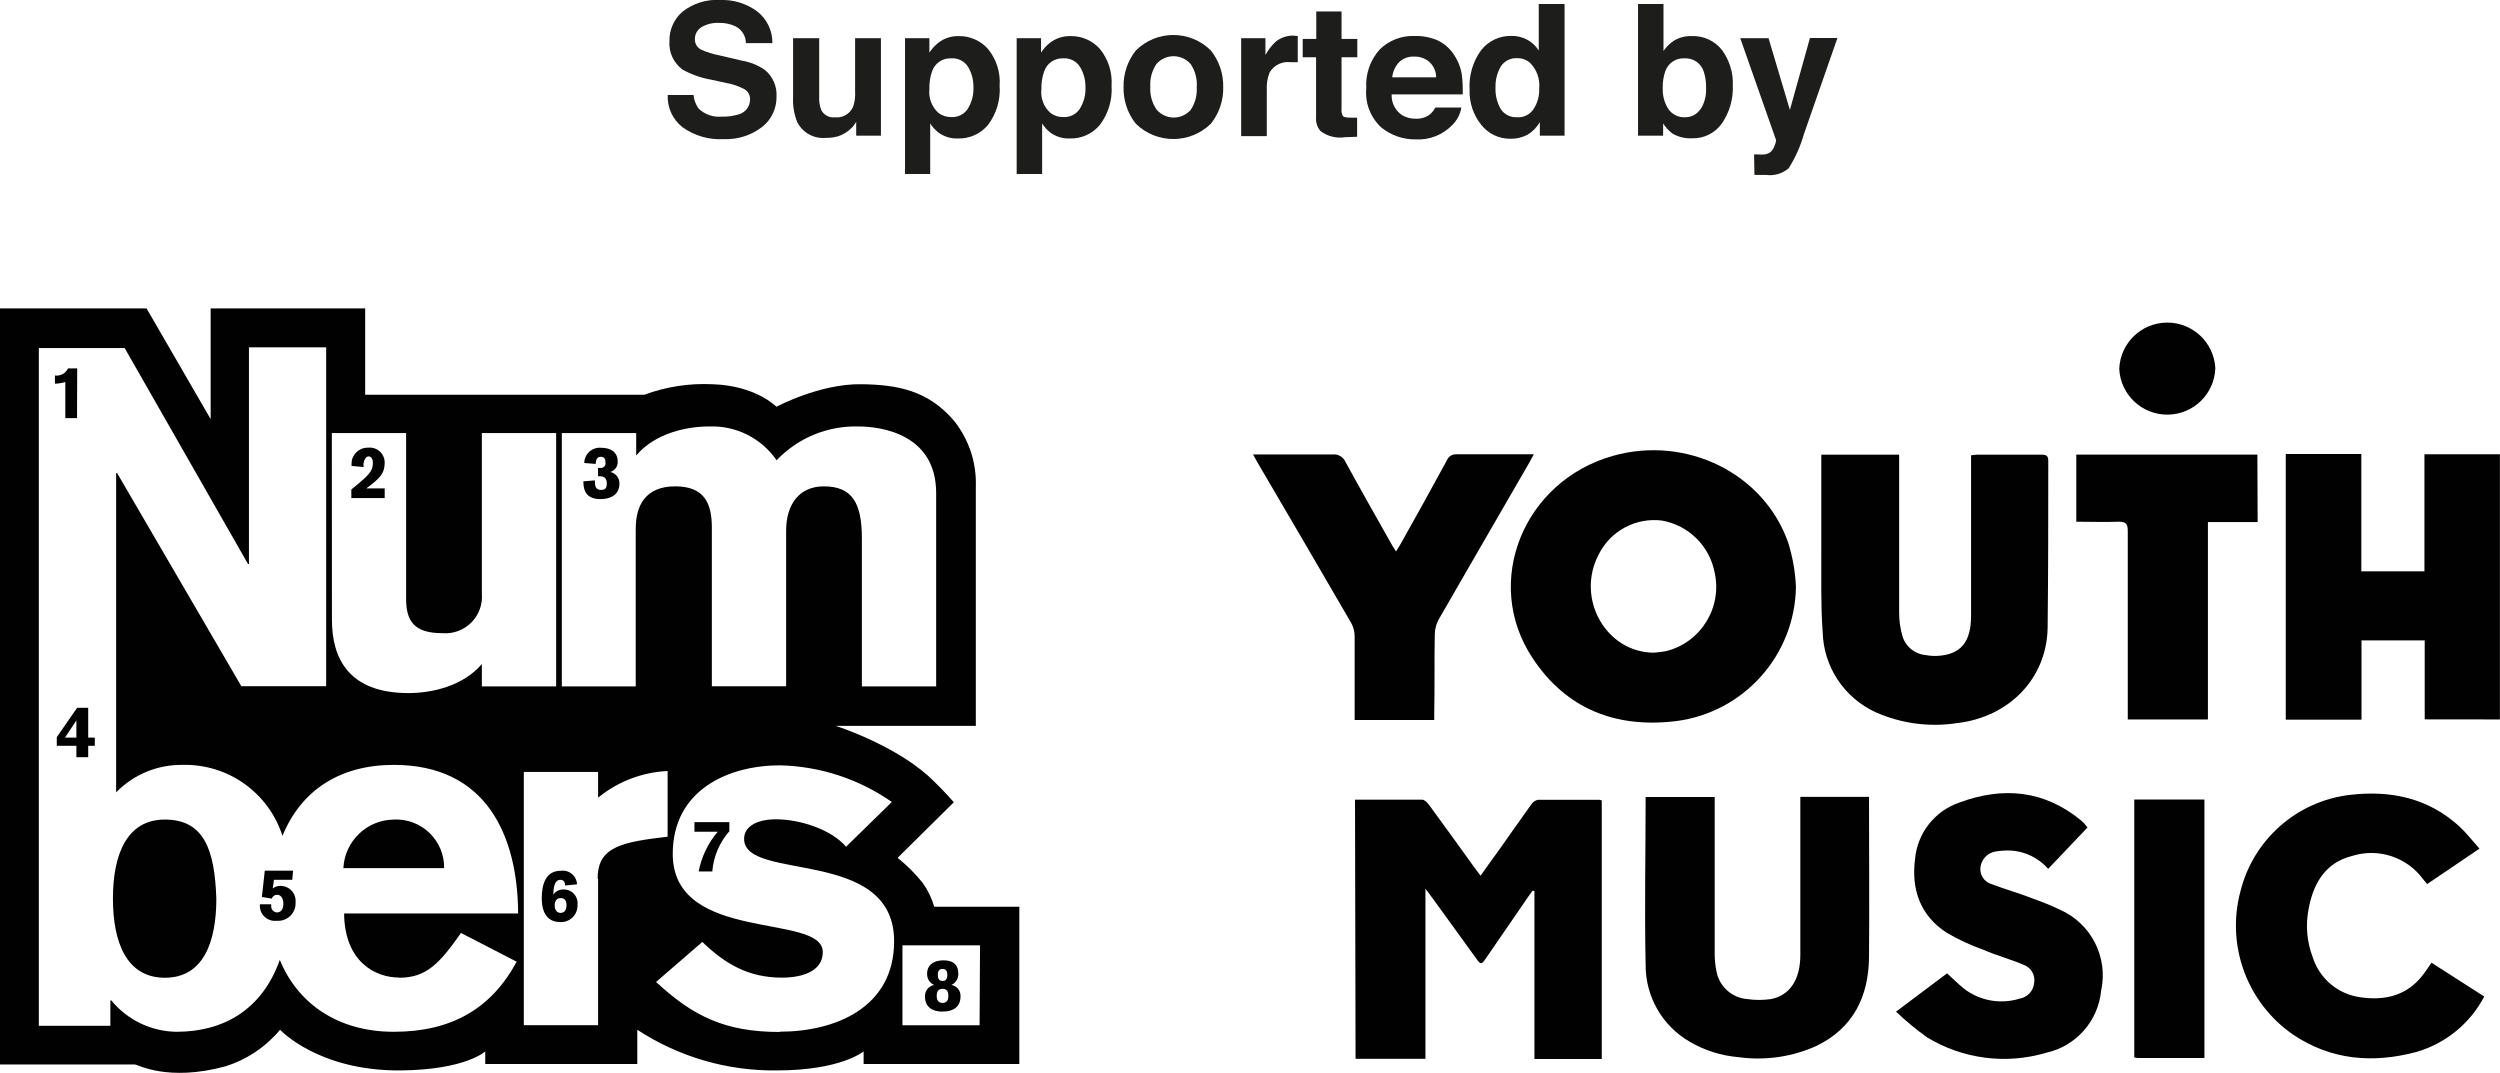
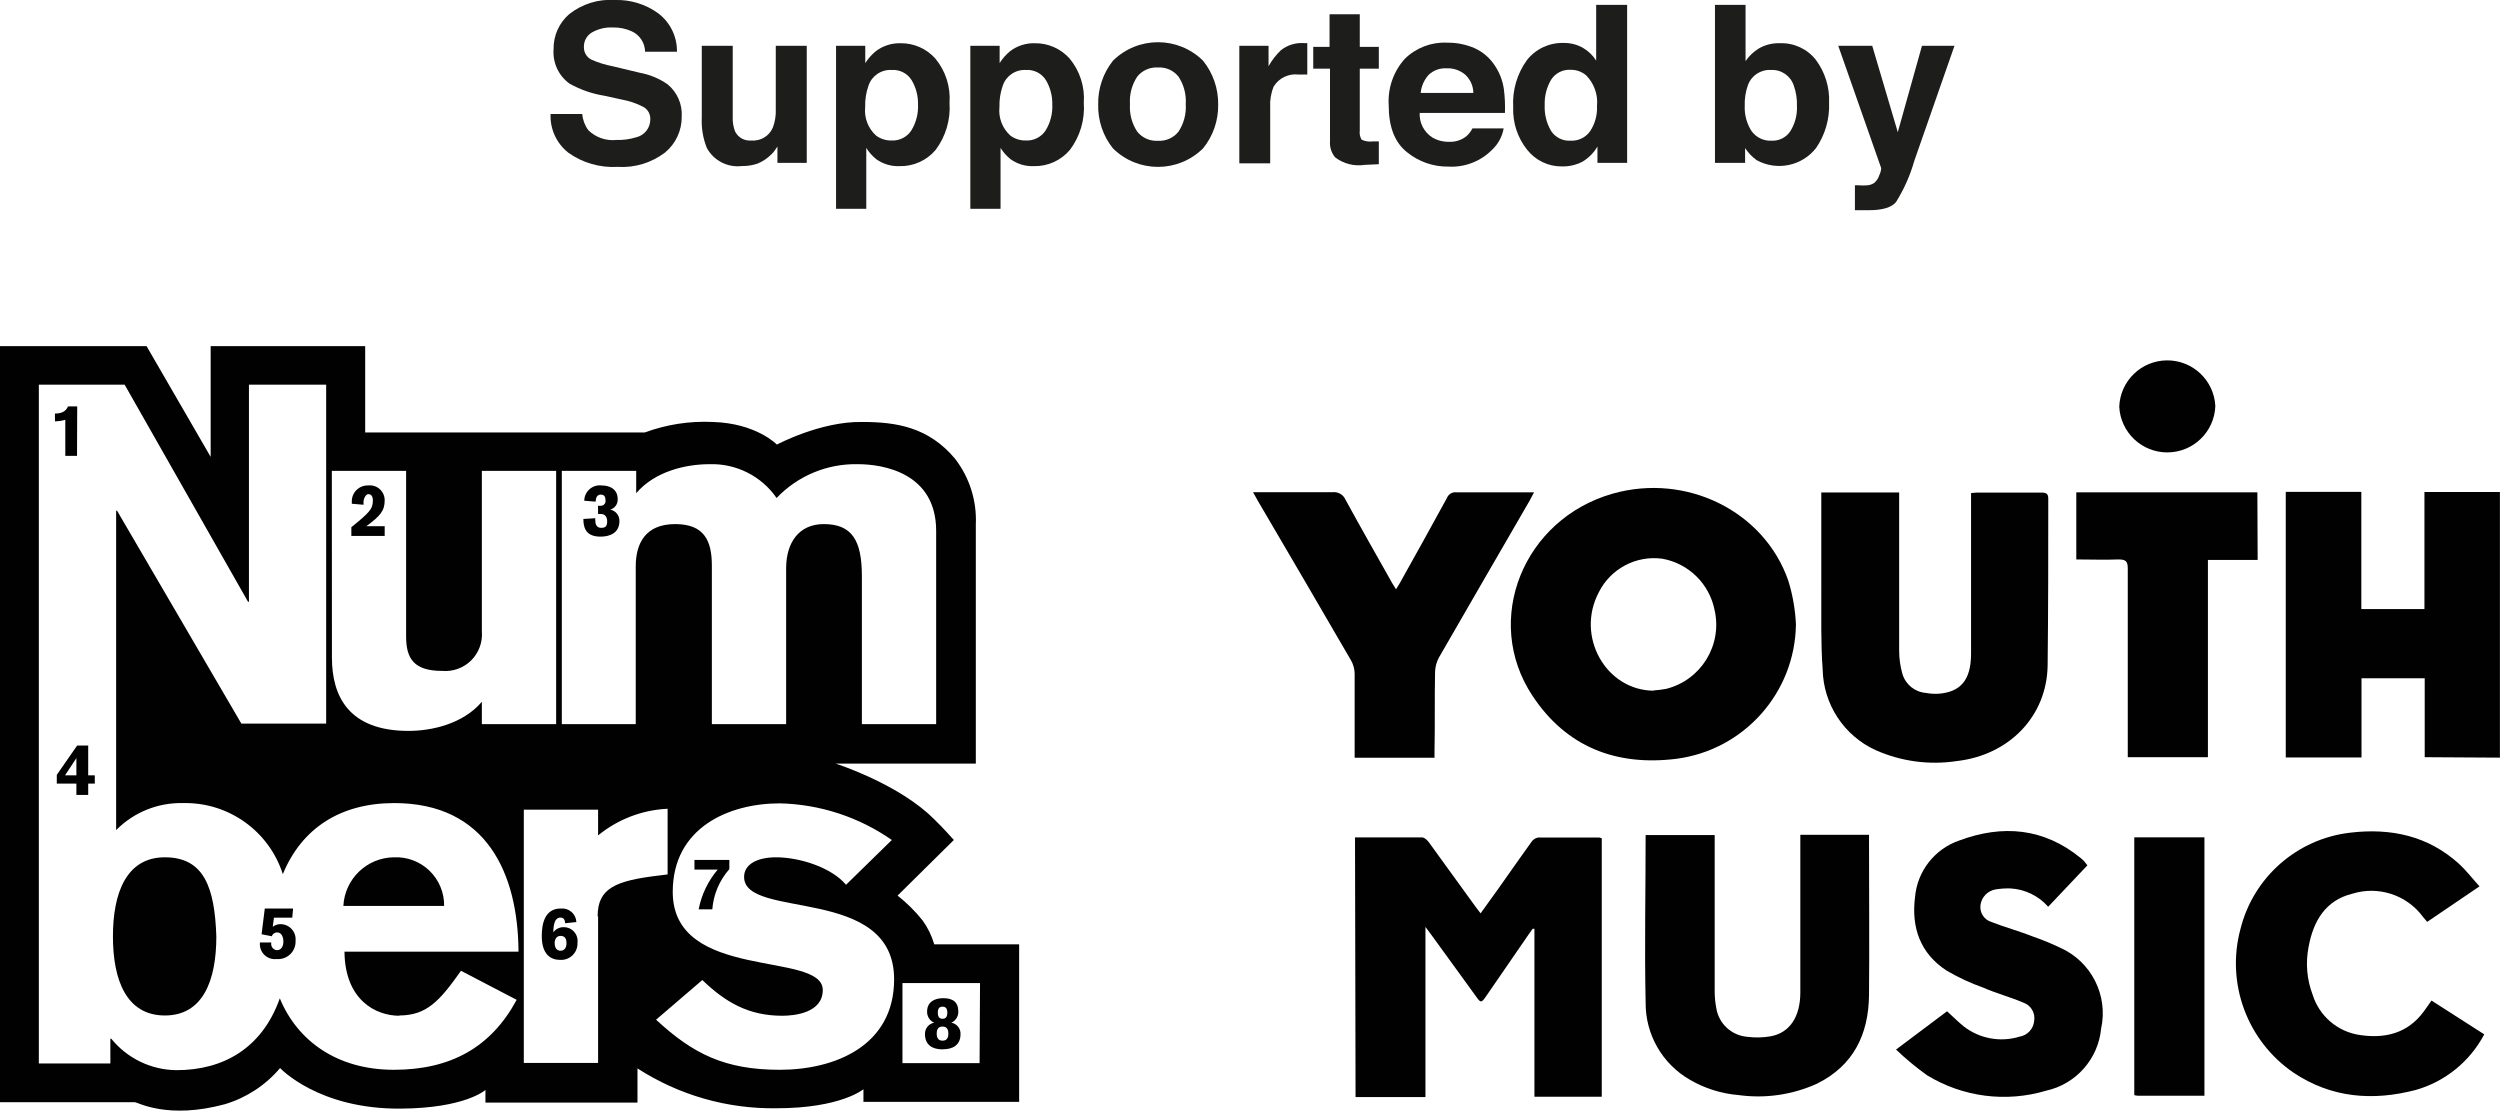
- <svg xmlns="http://www.w3.org/2000/svg" viewBox="0 0 272.95 117.14">
+ <svg xmlns="http://www.w3.org/2000/svg" viewBox="0 0 272.95 121.26">
  <defs>
-     <style>.cls-1{fill:#1d1d1b;}.cls-2{fill:#010101;}</style>
+     <style>.cls-1{fill:#010101;}.cls-2{fill:#1d1d1b;}</style>
  </defs>
  <g id="Layer_2" data-name="Layer 2">
    <g id="Layer_1-2" data-name="Layer 1">
-       <path class="cls-1" d="M75.72,10.37a3,3,0,0,0,.55,1.48,3.2,3.2,0,0,0,2.56.88,5.43,5.43,0,0,0,1.77-.23,1.68,1.68,0,0,0,1.29-1.67,1.22,1.22,0,0,0-.63-1.1,6.91,6.91,0,0,0-2-.68L77.7,8.71a10,10,0,0,1-3.16-1.1,3.53,3.53,0,0,1-1.45-3.12,4.12,4.12,0,0,1,1.42-3.21A6.08,6.08,0,0,1,78.69,0a6.36,6.36,0,0,1,3.93,1.21,4.29,4.29,0,0,1,1.71,3.5H81.44a2.07,2.07,0,0,0-1.17-1.85,4,4,0,0,0-1.79-.36,3.42,3.42,0,0,0-1.9.47,1.49,1.49,0,0,0-.71,1.31,1.23,1.23,0,0,0,.7,1.15,8.77,8.77,0,0,0,1.91.6L81,6.62a6.33,6.33,0,0,1,2.49,1,3.5,3.5,0,0,1,1.29,2.94,4.12,4.12,0,0,1-1.53,3.27A6.43,6.43,0,0,1,79,15.19a7,7,0,0,1-4.47-1.29,4.23,4.23,0,0,1-1.63-3.53Z" />
-       <path class="cls-1" d="M89.44,4.17v6.42A3.36,3.36,0,0,0,89.66,12a1.47,1.47,0,0,0,1.48.81,1.94,1.94,0,0,0,2-1.15A4.24,4.24,0,0,0,93.36,10V4.17h2.82V14.81h-2.7v-1.5s-.09.13-.2.29a1.53,1.53,0,0,1-.37.43,3.72,3.72,0,0,1-1.26.8,4.13,4.13,0,0,1-1.43.22,3.18,3.18,0,0,1-3.17-1.7,6.46,6.46,0,0,1-.46-2.76V4.17Z" />
-       <path class="cls-1" d="M107.84,5.31a5.68,5.68,0,0,1,1.3,4.05,6.36,6.36,0,0,1-1.27,4.28,4.12,4.12,0,0,1-3.28,1.48,3.38,3.38,0,0,1-2.12-.64,4,4,0,0,1-.91-1V19H98.81V4.17h2.66V5.74a4.78,4.78,0,0,1,1-1.09,3.51,3.51,0,0,1,2.22-.71A4.2,4.2,0,0,1,107.84,5.31Zm-2.14,2a2,2,0,0,0-1.84-.94,2.09,2.09,0,0,0-2.1,1.43,5.4,5.4,0,0,0-.29,1.94,3.07,3.07,0,0,0,1,2.6,2.25,2.25,0,0,0,1.4.44,2,2,0,0,0,1.79-.9,4.13,4.13,0,0,0,.62-2.39A4.17,4.17,0,0,0,105.7,7.31Z" />
-       <path class="cls-1" d="M120.06,5.31a5.73,5.73,0,0,1,1.3,4.05,6.36,6.36,0,0,1-1.28,4.28,4.1,4.1,0,0,1-3.27,1.48,3.41,3.41,0,0,1-2.13-.64,4,4,0,0,1-.9-1V19H111V4.17h2.66V5.74a4.53,4.53,0,0,1,1-1.09,3.56,3.56,0,0,1,2.23-.71A4.2,4.2,0,0,1,120.06,5.31Zm-2.14,2a2,2,0,0,0-1.84-.94A2.09,2.09,0,0,0,114,7.8a5.38,5.38,0,0,0-.3,1.94,3,3,0,0,0,1,2.6,2.23,2.23,0,0,0,1.4.44,2,2,0,0,0,1.79-.9,4.13,4.13,0,0,0,.62-2.39A4.17,4.17,0,0,0,117.92,7.31Z" />
-       <path class="cls-1" d="M132.2,13.51a5.86,5.86,0,0,1-8.19,0,6.19,6.19,0,0,1-1.34-4,6.22,6.22,0,0,1,1.34-4,5.81,5.81,0,0,1,8.19,0,6.17,6.17,0,0,1,1.35,4A6.14,6.14,0,0,1,132.2,13.51ZM130,12a4,4,0,0,0,.66-2.46A4,4,0,0,0,130,7a2.47,2.47,0,0,0-3.75,0,4,4,0,0,0-.66,2.47,4,4,0,0,0,.66,2.46A2.46,2.46,0,0,0,130,12Z" />
-       <path class="cls-1" d="M141.45,3.92l.24,0V6.79a4.47,4.47,0,0,0-.47,0h-.33a2.32,2.32,0,0,0-2.26,1.09,4.34,4.34,0,0,0-.32,1.9v5.08h-2.8V4.17h2.65V6a5.89,5.89,0,0,1,1.13-1.46,3,3,0,0,1,2-.65Z" />
-       <path class="cls-1" d="M142.23,6.25v-2h1.48v-3h2.76v3h1.72v2h-1.72v5.63a1.28,1.28,0,0,0,.16.81c.11.11.45.16,1,.16h.27l.27,0v2.08l-1.31.05a3.53,3.53,0,0,1-2.7-.68,2.05,2.05,0,0,1-.47-1.48V6.25Z" />
-       <path class="cls-1" d="M156.92,4.39A4.33,4.33,0,0,1,158.76,6a5.33,5.33,0,0,1,.85,2.2,14.8,14.8,0,0,1,.09,2.11h-7.76a2.58,2.58,0,0,0,1.12,2.25,2.77,2.77,0,0,0,1.53.4,2.34,2.34,0,0,0,1.55-.49,2.44,2.44,0,0,0,.57-.73h2.84a3.45,3.45,0,0,1-1,1.92,5.15,5.15,0,0,1-4,1.56,5.81,5.81,0,0,1-3.75-1.31,5.17,5.17,0,0,1-1.63-4.27,5.77,5.77,0,0,1,1.47-4.24,5.12,5.12,0,0,1,3.8-1.47A6,6,0,0,1,156.92,4.39Zm-4.17,2.4A2.91,2.91,0,0,0,152,8.44h4.8a2.32,2.32,0,0,0-.74-1.68,2.44,2.44,0,0,0-1.66-.58A2.2,2.2,0,0,0,152.75,6.79Z" />
-       <path class="cls-1" d="M166.75,4.34A3.36,3.36,0,0,1,168,5.52V.44h2.82V14.81h-2.7V13.34a4,4,0,0,1-1.36,1.38,3.9,3.9,0,0,1-1.9.43,4,4,0,0,1-3.13-1.51,5.81,5.81,0,0,1-1.28-3.87,6.64,6.64,0,0,1,1.26-4.29A4.07,4.07,0,0,1,165,3.92,3.48,3.48,0,0,1,166.75,4.34Zm.68,7.58a3.86,3.86,0,0,0,.62-2.27,3.48,3.48,0,0,0-1-2.79,2.1,2.1,0,0,0-1.4-.51,2,2,0,0,0-1.8.92,4.3,4.3,0,0,0-.57,2.29,4.31,4.31,0,0,0,.58,2.36,2,2,0,0,0,1.77.88A2,2,0,0,0,167.43,11.92Z" />
-       <path class="cls-1" d="M188,5.45a6.16,6.16,0,0,1,1.19,3.91A6.82,6.82,0,0,1,188,13.47a3.83,3.83,0,0,1-3.28,1.63,3.87,3.87,0,0,1-2.14-.53,4.39,4.39,0,0,1-1-1.09v1.33h-2.74V.44h2.78V5.56a4.19,4.19,0,0,1,1.17-1.14,3.56,3.56,0,0,1,1.93-.48A4,4,0,0,1,188,5.45Zm-2.33,6.48a3.94,3.94,0,0,0,.6-2.28A5.3,5.3,0,0,0,186,7.77a2.07,2.07,0,0,0-2.07-1.4,2.09,2.09,0,0,0-2.1,1.37,5.09,5.09,0,0,0-.29,1.9,3.89,3.89,0,0,0,.61,2.26,2.08,2.08,0,0,0,1.86.9A1.93,1.93,0,0,0,185.64,11.93Z" />
-       <path class="cls-1" d="M191.51,16.86l.36,0a5,5,0,0,0,.78,0,1.48,1.48,0,0,0,.62-.23,1.44,1.44,0,0,0,.46-.69,1.66,1.66,0,0,0,.18-.65L190,4.17h3.09L195.42,12l2.19-7.85h3l-3.65,10.47a14.41,14.41,0,0,1-1.67,3.75,3.15,3.15,0,0,1-2.46.73h-.6l-.68,0Z" />
-       <path class="cls-2" d="M18,89.48c-4.21,0-5.67,3.9-5.67,8.63s1.46,8.64,5.67,8.64,5.62-3.9,5.62-8.64C23.44,92.81,22.3,89.48,18,89.48Z" />
-       <path class="cls-2" d="M102,99a8.51,8.51,0,0,0-1.28-2.63A17.29,17.29,0,0,0,98,93.66l6.14-6.07a38.6,38.6,0,0,0-2.82-2.9c-3.94-3.49-10.08-5.44-10.08-5.44h15.3V53.14A10.92,10.92,0,0,0,104.21,46c-2.87-3.42-6.32-4-10.13-4.05-4.54-.09-9.31,2.46-9.31,2.46s-2.23-2.32-7-2.46a18.85,18.85,0,0,0-7.43,1.15H39.87V33.67H23V45.76s-7-12.09-7-12.09H0v82.55H14.74c.27,0,3.57,1.91,9.84.21a12.71,12.71,0,0,0,6-4s4.15,4.5,13.13,4.44c7.13-.06,9.27-2.08,9.27-2.08v1.38h16.6v-3.74a27.17,27.17,0,0,0,15.21,4.44c7.06,0,9.5-2.08,9.5-2.08v1.38h17V99ZM61.34,47.28h8.12v2.45c2.07-2.45,5.51-3.17,8-3.17a8.55,8.55,0,0,1,7.33,3.69,11.89,11.89,0,0,1,8.89-3.69c2.71,0,8.53.93,8.53,7.27V74.94H94.1V58.77c0-3.9-1.09-5.67-4.16-5.67-2.7,0-4.11,2-4.11,4.83v17H77.72V57.62c0-2.7-.83-4.52-4-4.52-3.28,0-4.31,2.13-4.31,4.63V74.94H61.34Zm-25.11,0h8.11v18.1c0,2.44.89,3.75,3.95,3.75a4,4,0,0,0,4.32-4.32V47.28h8.11V74.94H52.61V72.5c-2.08,2.44-5.51,3.17-8,3.17-6.55,0-8.37-3.8-8.37-8Zm7.34,59.47c3,0,4.42-1.56,6.76-4.89L56.41,105c-2.8,5.2-7.22,7.65-13.41,7.65s-10.53-3.15-12.45-7.85c-1.95,5.5-6.21,7.85-11.28,7.85a9.34,9.34,0,0,1-7.12-3.43h-.1V112H4.24v-74h9.37L27.08,61.58h.1V37.92h8.43v37H26.35L12.78,51.64h-.1V86.51a9.94,9.94,0,0,1,7.28-3,11.16,11.16,0,0,1,10.88,7.75c2.05-5,6.28-7.75,12.16-7.75,10.09,0,13.52,7.69,13.57,16.22h-19c.05,5.3,3.43,7,6,7ZM65.3,95.93v16H57.19V84.28H65.3v2.81a12.93,12.93,0,0,1,7.59-2.91l0,7.17-.88.11c-4.84.57-6.76,1.4-6.76,4.47Zm19.85,16.74c-6,0-9.47-1.71-13.52-5.46l5.05-4.37c2.49,2.39,5,3.9,8.73,3.9,1.35,0,4.42-.31,4.42-2.8,0-4.32-16.38-.89-16.38-10.71,0-7,6.09-9.67,11.7-9.67a22.19,22.19,0,0,1,12.22,4l-5,4.89c-1.62-1.92-5.1-3-7.64-3-2,0-3.49.73-3.49,2.14,0,4.72,16.38.83,16.38,11.17,0,7.28-6.46,9.88-12.49,9.88Zm21.8-.73H98.53v-8.73H107Z" />
-       <path class="cls-2" d="M43,89.48a5.58,5.58,0,0,0-5.51,5.3h11A5.23,5.23,0,0,0,43,89.48Z" />
-       <path class="cls-2" d="M8.41,45.65H7.13V41.71A4.2,4.2,0,0,1,6,41.89V41a1.39,1.39,0,0,0,1.43-.78h1Z" />
-       <path class="cls-2" d="M42,54.38H38.36v-.94c2-1.62,2.35-2,2.35-2.93,0-.44-.19-.68-.49-.68s-.53.52-.53.84a1.73,1.73,0,0,0,0,.32l-1.31-.12v-.22a1.75,1.75,0,0,1,1.71-1.77h.08A1.63,1.63,0,0,1,42,50.5c0,1.18-.51,1.72-2,2.82v0h2Z" />
-       <path class="cls-2" d="M65.29,51.09h.29a.5.5,0,0,0,.53-.57c0-.34-.08-.65-.52-.65s-.54.41-.56.78l-1.24-.1a1.69,1.69,0,0,1,1.88-1.66c1,0,1.77.47,1.77,1.49a1.13,1.13,0,0,1-.81,1.15h0a1.26,1.26,0,0,1,1,1.26c0,1.32-1.1,1.7-2.05,1.7-1.37,0-1.89-.67-1.89-1.94l1.27-.1a.65.65,0,0,0,0,.28c0,.39.14.76.65.76s.64-.23.64-.72S66,52,65.55,52H65.3Z" />
-       <path class="cls-2" d="M6.2,80.48l2.22-3.2H9.63v3.25h.72v.9H9.63v1.24H8.34V81.43H6.2Zm2.14-1.83h0L7.1,80.53H8.34Z" />
-       <path class="cls-2" d="M28.91,95.06H32l-.09,1h-2l-.13.94a1.34,1.34,0,0,1,.87-.28,1.65,1.65,0,0,1,1.62,1.81,1.91,1.91,0,0,1-2.07,2,1.64,1.64,0,0,1-1.82-1.8l1.23,0v.16a.67.67,0,0,0,.62.73c.51,0,.71-.46.71-.93s-.19-1-.68-1a.62.62,0,0,0-.59.42l-1.08-.18Z" />
-       <path class="cls-2" d="M61.7,96.68c0-.31-.13-.62-.5-.62-.64,0-.77.75-.79,1.61h0a1.32,1.32,0,0,1,1.14-.56,1.5,1.5,0,0,1,1.5,1.68,1.79,1.79,0,0,1-1.9,1.88c-1,0-2-.56-2-2.6,0-1.42.37-3,2.08-3A1.56,1.56,0,0,1,63,96.55Zm-.5,1.37c-.37,0-.64.29-.64.79s.23.83.64.83.65-.3.65-.83-.21-.79-.65-.79Z" />
-       <path class="cls-2" d="M75.82,89.76h3.81v1a7.49,7.49,0,0,0-1.86,4.39H76.28a9.44,9.44,0,0,1,2.08-4.34H75.82Z" />
-       <path class="cls-2" d="M102.91,110.45c-1.1,0-1.92-.48-1.92-1.66a1.22,1.22,0,0,1,1-1.25v0a1.29,1.29,0,0,1-.77-1.21c0-1,.73-1.47,1.77-1.48s1.64.44,1.64,1.48a1.3,1.3,0,0,1-.76,1.21v0a1.19,1.19,0,0,1,1,1.24c0,1.18-.83,1.66-1.91,1.66Zm0-2.49c-.49,0-.64.32-.64.76s.16.78.64.78.63-.33.63-.78-.15-.76-.63-.76Zm0-2.17c-.32,0-.52.16-.52.65s.2.66.52.66.52-.17.52-.66-.21-.65-.52-.65Z" />
-       <path class="cls-2" d="M196.08,64.07A15,15,0,0,1,183,78.73c-6.57.8-12-1.31-15.68-6.89-5.48-8.26-1-19.31,8.78-22.07,8-2.26,16.49,1.89,19.14,9.49A19,19,0,0,1,196.08,64.07Zm-15.52,7.19a12.14,12.14,0,0,0,1.35-.17,7.23,7.23,0,0,0,5.29-8.6,7.12,7.12,0,0,0-5.71-5.65,6.77,6.77,0,0,0-6.93,3.67c-2.55,4.8.76,10.72,6,10.75Z" />
-       <path class="cls-2" d="M147.94,87.31c2.5,0,4.92,0,7.33,0,.27,0,.59.34.77.59,1.7,2.32,3.38,4.65,5.07,7,.16.22.33.42.54.71.69-1,1.33-1.87,2-2.79,1.18-1.66,2.34-3.34,3.54-5a1.16,1.16,0,0,1,.73-.5c2.23,0,4.46,0,6.69,0a.92.92,0,0,1,.27.08v28.22h-7.35V97.29l-.2-.05-.44.61-4.66,6.78c-.49.71-.57.71-1.07,0q-2.37-3.25-4.73-6.53l-.8-1.07v18.57H148Z" />
-       <path class="cls-2" d="M264.73,78.54V69.92h-6.9v8.65h-8.27v-29h8.25V62.38h6.89V49.6h8.24V78.55Z" />
-       <path class="cls-2" d="M198.85,49.64h8.5v1c0,5.43,0,10.85,0,16.28a9,9,0,0,0,.36,2.53,2.9,2.9,0,0,0,2.54,2.07,5.48,5.48,0,0,0,1.28.09c2.52-.14,3.65-1.48,3.67-4.3q0-8.31,0-16.6v-1a6.38,6.38,0,0,1,.67-.07c2.34,0,4.68,0,7,0,.52,0,.77.09.76.7,0,6.07,0,12.14-.07,18.21-.1,5.53-4.2,9.74-9.89,10.4a15.94,15.94,0,0,1-8.89-1.19A9.91,9.91,0,0,1,199,69c-.22-2.91-.13-5.85-.15-8.78,0-3.19,0-6.39,0-9.59Z" />
-       <path class="cls-2" d="M196.56,87h7.5c0,.25,0,.46,0,.67,0,5.62.05,11.23,0,16.85-.05,4.25-1.69,7.68-5.67,9.64a15.46,15.46,0,0,1-8.57,1.26,12.58,12.58,0,0,1-5.33-1.68,9.63,9.63,0,0,1-4.82-8.44c-.13-6.06,0-12.14,0-18.28h7.54v.87q0,8.15,0,16.28a9.46,9.46,0,0,0,.17,1.76,3.72,3.72,0,0,0,3.41,3.15,8.72,8.72,0,0,0,2.55,0c2.07-.39,3.21-2.13,3.22-4.77,0-3.25,0-6.5,0-9.75V87Z" />
-       <path class="cls-2" d="M156.53,78.61H147.9v-.89c0-2.77,0-5.54,0-8.3a3,3,0,0,0-.39-1.43q-5.07-8.73-10.19-17.45l-.51-.92h1c2.55,0,5.11,0,7.66,0a1.38,1.38,0,0,1,1.44.83c1.67,3.06,3.4,6.09,5.11,9.13l.4.63c.19-.32.35-.55.48-.79,1.7-3,3.4-6.1,5.07-9.16A1.05,1.05,0,0,1,159,49.6c2.77,0,5.53,0,8.46,0-.2.38-.34.65-.49.91-3.3,5.72-6.62,11.42-9.91,17.15a3.5,3.5,0,0,0-.41,1.58c-.06,2.87,0,5.75-.06,8.62,0,.21,0,.42,0,.73Z" />
-       <path class="cls-2" d="M270.73,92.64,265,96.52c-.17-.2-.33-.37-.47-.56a7,7,0,0,0-7.72-2.51c-2.92.72-4.25,3-4.76,5.81a9.55,9.55,0,0,0,.45,5.24,6.34,6.34,0,0,0,5.13,4.37c2.76.42,5.24-.16,7-2.56.27-.36.52-.74.84-1.2l5.76,3.69a12.19,12.19,0,0,1-7.47,6.07c-4.7,1.24-9.22.88-13.36-1.88a14.47,14.47,0,0,1-5.79-15.67,14,14,0,0,1,12-10.54c4.4-.51,8.47.34,11.85,3.4.78.71,1.44,1.57,2.24,2.46Z" />
-       <path class="cls-2" d="M227.9,90.36l-4.28,4.5a5.92,5.92,0,0,0-4.09-2,8.58,8.58,0,0,0-1.68.11,2,2,0,0,0-1.62,1.68,1.7,1.7,0,0,0,1.22,1.88c1.5.58,3.05,1,4.56,1.6a27.86,27.86,0,0,1,2.89,1.19,7.83,7.83,0,0,1,4.5,8.85,7.69,7.69,0,0,1-6,6.77,16.16,16.16,0,0,1-13-1.68,30.7,30.7,0,0,1-3.39-2.81l5.57-4.18c.64.58,1.21,1.15,1.82,1.65a6.69,6.69,0,0,0,6.1,1.11,1.91,1.91,0,0,0,1.59-1.71,1.78,1.78,0,0,0-1.2-2c-1.42-.61-2.93-1-4.36-1.63a23,23,0,0,1-4-1.86c-2.89-1.88-3.86-4.72-3.45-8a7.19,7.19,0,0,1,4.85-6.21c4.72-1.75,9.22-1.37,13.25,1.93a3.7,3.7,0,0,1,.36.33l.41.52Z" />
-       <path class="cls-2" d="M246.49,57h-5.43V78.55h-8.75v-1c0-6.53,0-13.06,0-19.59,0-.77-.2-1-1-1-1.52.06-3.05,0-4.62,0V49.63h19.77Z" />
-       <path class="cls-2" d="M240.68,115.51h-7.31a2,2,0,0,1-.35-.06V87.29h7.66Z" />
-       <path class="cls-2" d="M231.38,40.29a5.25,5.25,0,0,1,10.49-.09,5.25,5.25,0,0,1-10.49.09Z" />
+       <path class="cls-1" d="M18,93.6c-4.21,0-5.67,3.9-5.67,8.64s1.46,8.63,5.67,8.63,5.62-3.9,5.62-8.63C23.44,96.93,22.3,93.6,18,93.6Z" />
+       <path class="cls-1" d="M102,103.1a8.53,8.53,0,0,0-1.28-2.62A17.05,17.05,0,0,0,98,97.78l6.14-6.07c-.89-1-1.83-2-2.82-2.9-3.94-3.48-10.08-5.44-10.08-5.44h15.3V57.26a10.92,10.92,0,0,0-2.28-7.19c-2.87-3.41-6.32-4-10.13-4-4.54-.08-9.31,2.47-9.31,2.47s-2.23-2.33-7-2.47a18.85,18.85,0,0,0-7.43,1.15H39.87V37.79H23V49.88s-7-12.09-7-12.09H0v82.55H14.74c.27,0,3.57,1.92,9.84.21a12.65,12.65,0,0,0,6-3.94s4.15,4.49,13.13,4.43C50.82,121,53,119,53,119v1.38h16.6v-3.73A27.21,27.21,0,0,0,84.77,121c7.06,0,9.5-2.08,9.5-2.08v1.38h17V103.1ZM61.34,51.41h8.12v2.44c2.07-2.44,5.51-3.17,8-3.17a8.58,8.58,0,0,1,7.33,3.69,11.89,11.89,0,0,1,8.89-3.69c2.71,0,8.53.93,8.53,7.28v21.1H94.1V62.89c0-3.9-1.09-5.67-4.16-5.67-2.7,0-4.11,2-4.11,4.84v17H77.72V61.74c0-2.7-.83-4.52-4-4.52-3.28,0-4.31,2.14-4.31,4.63V79.06H61.34Zm-25.11,0h8.11V69.5c0,2.45.89,3.75,3.95,3.75a4,4,0,0,0,4.32-4.32V51.41h8.11V79.06H52.61V76.62c-2.08,2.44-5.51,3.18-8,3.18-6.55,0-8.37-3.8-8.37-8Zm7.34,59.46c3,0,4.42-1.56,6.76-4.88l6.08,3.17c-2.8,5.2-7.22,7.64-13.41,7.64S32.47,113.65,30.55,109c-1.95,5.49-6.21,7.84-11.28,7.84a9.27,9.27,0,0,1-7.12-3.43h-.1v2.7H4.24V42h9.37L27.08,65.7h.1V42h8.43v37H26.35L12.78,55.76h-.1V90.63A9.94,9.94,0,0,1,20,87.68a11.17,11.17,0,0,1,10.88,7.76c2.05-5,6.28-7.76,12.16-7.76,10.09,0,13.52,7.69,13.57,16.22h-19c.05,5.3,3.43,7,6,7ZM65.3,100.05v16H57.19V88.4H65.3v2.81a12.93,12.93,0,0,1,7.59-2.91l0,7.17-.88.11c-4.84.57-6.76,1.4-6.76,4.47ZM85.15,116.8c-6,0-9.47-1.72-13.52-5.47L76.68,107c2.49,2.39,5,3.9,8.73,3.9,1.35,0,4.42-.32,4.42-2.81,0-4.32-16.38-.88-16.38-10.71,0-7,6.09-9.67,11.7-9.67a22.27,22.27,0,0,1,12.22,4l-5,4.89c-1.62-1.92-5.1-3-7.64-3-2,0-3.49.73-3.49,2.14,0,4.73,16.38.83,16.38,11.18,0,7.27-6.46,9.88-12.49,9.88Zm21.8-.73H98.53v-8.74H107Z" />
+       <path class="cls-1" d="M43,93.6a5.59,5.59,0,0,0-5.51,5.31h11A5.24,5.24,0,0,0,43,93.6Z" />
+       <path class="cls-1" d="M8.41,49.77H7.13V45.83A3.86,3.86,0,0,1,6,46v-.85c.8,0,1.2-.27,1.43-.78h1Z" />
+       <path class="cls-1" d="M42,58.51H38.36v-.95c2-1.62,2.35-2,2.35-2.93,0-.44-.19-.68-.49-.68s-.53.52-.53.84a1.66,1.66,0,0,0,0,.32L38.41,55v-.23A1.73,1.73,0,0,1,40.12,53h.08A1.62,1.62,0,0,1,42,54.62c0,1.18-.51,1.72-2,2.83h2Z" />
+       <path class="cls-1" d="M65.29,55.22h.29a.51.51,0,0,0,.53-.58c0-.33-.08-.64-.52-.64s-.54.4-.56.77l-1.24-.1A1.69,1.69,0,0,1,65.67,53c1,0,1.77.47,1.77,1.5a1.13,1.13,0,0,1-.81,1.14v0a1.24,1.24,0,0,1,1,1.25c0,1.33-1.1,1.7-2.05,1.7-1.37,0-1.89-.67-1.89-1.93L65,56.58a.67.67,0,0,0,0,.28c0,.4.14.77.65.77s.64-.24.64-.72-.26-.79-.66-.79H65.3Z" />
+       <path class="cls-1" d="M6.2,84.6l2.22-3.2H9.63v3.25h.72v.9H9.63v1.24H8.34V85.55H6.2Zm2.14-1.83h0L7.1,84.65H8.34Z" />
+       <path class="cls-1" d="M28.91,99.19H32l-.09,1h-2l-.13,1a1.29,1.29,0,0,1,.87-.29,1.65,1.65,0,0,1,1.62,1.81,1.91,1.91,0,0,1-2.07,2,1.64,1.64,0,0,1-1.82-1.81l1.23,0V103a.68.68,0,0,0,.62.74c.51,0,.71-.47.71-.94s-.19-1-.68-1a.62.62,0,0,0-.59.42L28.56,102Z" />
+       <path class="cls-1" d="M61.7,100.8c0-.31-.13-.62-.5-.62-.64,0-.77.75-.79,1.61h0a1.37,1.37,0,0,1,1.14-.56,1.5,1.5,0,0,1,1.5,1.69,1.79,1.79,0,0,1-1.9,1.88c-1,0-2-.57-2-2.61,0-1.42.37-3,2.08-3a1.56,1.56,0,0,1,1.7,1.48Zm-.5,1.38c-.37,0-.64.28-.64.79s.23.83.64.83.65-.31.65-.83-.21-.79-.65-.79Z" />
+       <path class="cls-1" d="M75.82,93.89h3.81v1a7.49,7.49,0,0,0-1.86,4.39H76.28a9.48,9.48,0,0,1,2.08-4.34H75.82Z" />
+       <path class="cls-1" d="M102.91,114.57c-1.1,0-1.92-.47-1.92-1.66a1.22,1.22,0,0,1,1-1.25v0a1.29,1.29,0,0,1-.77-1.21c0-1,.73-1.47,1.77-1.47s1.64.43,1.64,1.47a1.3,1.3,0,0,1-.76,1.21v0a1.21,1.21,0,0,1,1,1.25c0,1.18-.83,1.65-1.91,1.65Zm0-2.49c-.49,0-.64.32-.64.77s.16.77.64.77.63-.33.63-.77-.15-.77-.63-.77Zm0-2.17c-.32,0-.52.16-.52.65s.2.67.52.67.52-.18.52-.67-.21-.65-.52-.65Z" />
+       <path class="cls-1" d="M196.08,68.19A15,15,0,0,1,183,82.85c-6.57.81-12-1.31-15.68-6.88-5.48-8.26-1-19.32,8.78-22.08,8-2.26,16.49,1.89,19.14,9.49A19.06,19.06,0,0,1,196.08,68.19Zm-15.52,7.19a12.14,12.14,0,0,0,1.35-.17,7.22,7.22,0,0,0,5.29-8.6A7.1,7.1,0,0,0,181.49,61a6.74,6.74,0,0,0-6.93,3.66c-2.55,4.81.76,10.72,6,10.75Z" />
+       <path class="cls-1" d="M147.94,91.43c2.5,0,4.92,0,7.33,0,.27,0,.59.33.77.58l5.07,7,.54.71,2-2.78c1.18-1.66,2.34-3.35,3.54-5a1.16,1.16,0,0,1,.73-.5c2.23,0,4.46,0,6.69,0a1.38,1.38,0,0,1,.27.08v28.22h-7.35V101.41l-.2,0c-.15.21-.3.41-.44.62l-4.66,6.77c-.49.71-.57.71-1.07,0l-4.73-6.52c-.21-.3-.44-.59-.8-1.08v18.58H148Z" />
+       <path class="cls-1" d="M264.73,82.67V74.05h-6.9V82.7h-8.27v-29h8.25V66.5h6.89V53.72h8.24v29Z" />
+       <path class="cls-1" d="M198.85,53.77h8.5v1c0,5.43,0,10.86,0,16.28a9.12,9.12,0,0,0,.36,2.54,2.9,2.9,0,0,0,2.54,2.06,6.09,6.09,0,0,0,1.28.1c2.52-.15,3.65-1.49,3.67-4.31q0-8.3,0-16.6v-1a6.12,6.12,0,0,1,.67-.06c2.34,0,4.68,0,7,0,.52,0,.77.1.76.7,0,6.07,0,12.14-.07,18.21-.1,5.53-4.2,9.74-9.89,10.4a15.94,15.94,0,0,1-8.89-1.19A9.9,9.9,0,0,1,199,73.11c-.22-2.91-.13-5.85-.15-8.77,0-3.2,0-6.4,0-9.6Z" />
+       <path class="cls-1" d="M196.56,91.14h7.5c0,.26,0,.47,0,.67,0,5.62.05,11.23,0,16.85-.05,4.26-1.69,7.68-5.67,9.65a15.55,15.55,0,0,1-8.57,1.25,12.58,12.58,0,0,1-5.33-1.68,9.62,9.62,0,0,1-4.82-8.43c-.13-6.07,0-12.14,0-18.28h7.54V92c0,5.43,0,10.85,0,16.29a9.35,9.35,0,0,0,.17,1.75,3.73,3.73,0,0,0,3.41,3.16,8.38,8.38,0,0,0,2.55-.06c2.07-.39,3.21-2.13,3.22-4.76,0-3.25,0-6.5,0-9.75V91.14Z" />
+       <path class="cls-1" d="M156.53,82.73H147.9v-.89c0-2.77,0-5.53,0-8.3a3,3,0,0,0-.39-1.43q-5.07-8.73-10.19-17.45l-.51-.92h1c2.55,0,5.11,0,7.66,0a1.38,1.38,0,0,1,1.44.83c1.67,3.06,3.4,6.09,5.11,9.13l.4.64c.19-.32.35-.56.48-.8,1.7-3.05,3.4-6.09,5.07-9.16a1,1,0,0,1,1.06-.63c2.77,0,5.53,0,8.46,0-.2.38-.34.65-.49.92-3.3,5.71-6.62,11.42-9.91,17.14a3.5,3.5,0,0,0-.41,1.58c-.06,2.88,0,5.75-.06,8.63,0,.2,0,.41,0,.72Z" />
+       <path class="cls-1" d="M270.73,96.76,265,100.65c-.17-.2-.33-.38-.47-.56a7,7,0,0,0-7.72-2.51c-2.92.72-4.25,3-4.76,5.81a9.53,9.53,0,0,0,.45,5.23,6.35,6.35,0,0,0,5.13,4.38c2.76.42,5.24-.17,7-2.57.27-.36.52-.74.84-1.19l5.76,3.69a12.26,12.26,0,0,1-7.47,6.07c-4.7,1.23-9.22.88-13.36-1.89a14.46,14.46,0,0,1-5.79-15.67,14,14,0,0,1,12-10.53c4.4-.52,8.47.33,11.85,3.39.78.71,1.44,1.58,2.24,2.46Z" />
+       <path class="cls-1" d="M227.9,94.48,223.62,99a5.92,5.92,0,0,0-4.09-2,8.58,8.58,0,0,0-1.68.11,2,2,0,0,0-1.62,1.69,1.7,1.7,0,0,0,1.22,1.87c1.5.59,3.05,1,4.56,1.6a27.86,27.86,0,0,1,2.89,1.19,7.83,7.83,0,0,1,4.5,8.85,7.69,7.69,0,0,1-6,6.77,16.09,16.09,0,0,1-13-1.68,30.7,30.7,0,0,1-3.39-2.81l5.57-4.18c.64.59,1.21,1.15,1.82,1.65a6.72,6.72,0,0,0,6.1,1.12,1.91,1.91,0,0,0,1.59-1.72,1.79,1.79,0,0,0-1.2-2c-1.42-.61-2.93-1-4.36-1.63a23,23,0,0,1-4-1.86c-2.89-1.88-3.86-4.72-3.45-8a7.2,7.2,0,0,1,4.85-6.21c4.72-1.75,9.22-1.37,13.25,1.93a3.7,3.7,0,0,1,.36.33l.41.52Z" />
+       <path class="cls-1" d="M246.49,61.13h-5.43V82.67h-8.75v-1c0-6.54,0-13.06,0-19.59,0-.78-.2-1-1-1-1.52.06-3.05,0-4.62,0V53.75h19.77Z" />
+       <path class="cls-1" d="M240.68,119.63h-7.31a2,2,0,0,1-.35-.06V91.42h7.66Z" />
+       <path class="cls-1" d="M231.38,44.41a5.25,5.25,0,0,1,10.49-.08,5.25,5.25,0,0,1-10.49.08Z" />
+       <path class="cls-2" d="M63.57,12.45a3.45,3.45,0,0,0,.66,1.76,3.8,3.8,0,0,0,3.08,1.07A6.49,6.49,0,0,0,69.42,15,2,2,0,0,0,71,13a1.47,1.47,0,0,0-.76-1.33,8.42,8.42,0,0,0-2.4-.81l-1.87-.41a11.46,11.46,0,0,1-3.79-1.32,4.22,4.22,0,0,1-1.74-3.74,4.94,4.94,0,0,1,1.71-3.85,7.25,7.25,0,0,1,5-1.54,7.65,7.65,0,0,1,4.71,1.45,5.15,5.15,0,0,1,2.05,4.2H70.43A2.49,2.49,0,0,0,69,3.43,4.73,4.73,0,0,0,66.88,3a4.14,4.14,0,0,0-2.28.56,1.78,1.78,0,0,0-.85,1.57,1.49,1.49,0,0,0,.84,1.39,10.43,10.43,0,0,0,2.29.71l3,.72a7.72,7.72,0,0,1,3,1.25,4.23,4.23,0,0,1,1.55,3.53,5,5,0,0,1-1.83,3.93,7.75,7.75,0,0,1-5.17,1.56,8.43,8.43,0,0,1-5.37-1.54,5.1,5.1,0,0,1-1.95-4.23Z" />
+       <path class="cls-2" d="M80,5v7.7a4,4,0,0,0,.25,1.64,1.79,1.79,0,0,0,1.79,1,2.33,2.33,0,0,0,2.33-1.39,5,5,0,0,0,.33-2V5h3.38V17.78H84.88V16l-.24.35a2.21,2.21,0,0,1-.44.52,4.62,4.62,0,0,1-1.51,1,5.23,5.23,0,0,1-1.72.26,3.82,3.82,0,0,1-3.81-2,8,8,0,0,1-.54-3.32V5Z" />
+       <path class="cls-2" d="M102.11,6.38a6.8,6.8,0,0,1,1.56,4.85,7.69,7.69,0,0,1-1.52,5.14,5,5,0,0,1-3.94,1.77,4.08,4.08,0,0,1-2.54-.76,4.81,4.81,0,0,1-1.09-1.23V22.8h-3.3V5h3.19V6.89a5.61,5.61,0,0,1,1.16-1.31,4.29,4.29,0,0,1,2.67-.86A5,5,0,0,1,102.11,6.38Zm-2.56,2.4a2.38,2.38,0,0,0-2.21-1.14,2.51,2.51,0,0,0-2.52,1.72,6.42,6.42,0,0,0-.36,2.32,3.67,3.67,0,0,0,1.2,3.13,2.74,2.74,0,0,0,1.68.53,2.44,2.44,0,0,0,2.15-1.08,5,5,0,0,0,.74-2.87A5,5,0,0,0,99.55,8.78Z" />
+       <path class="cls-2" d="M116.77,6.38a6.8,6.8,0,0,1,1.56,4.85,7.64,7.64,0,0,1-1.52,5.14,5,5,0,0,1-3.94,1.77,4.08,4.08,0,0,1-2.54-.76,4.81,4.81,0,0,1-1.09-1.23V22.8h-3.3V5h3.2V6.89a5.37,5.37,0,0,1,1.15-1.31A4.29,4.29,0,0,1,113,4.72,5,5,0,0,1,116.77,6.38Zm-2.56,2.4A2.38,2.38,0,0,0,112,7.64a2.51,2.51,0,0,0-2.52,1.72,6.42,6.42,0,0,0-.36,2.32,3.67,3.67,0,0,0,1.2,3.13,2.74,2.74,0,0,0,1.68.53,2.44,2.44,0,0,0,2.15-1.08,5,5,0,0,0,.74-2.87A5,5,0,0,0,114.21,8.78Z" />
+       <path class="cls-2" d="M131.34,16.21a7,7,0,0,1-9.82,0,7.37,7.37,0,0,1-1.62-4.8,7.44,7.44,0,0,1,1.62-4.79,7,7,0,0,1,9.82,0A7.44,7.44,0,0,1,133,11.41,7.37,7.37,0,0,1,131.34,16.21Zm-2.67-1.84a4.87,4.87,0,0,0,.79-3,4.85,4.85,0,0,0-.79-3,2.64,2.64,0,0,0-2.25-1,2.67,2.67,0,0,0-2.26,1,4.85,4.85,0,0,0-.79,3,4.87,4.87,0,0,0,.79,3,2.68,2.68,0,0,0,2.26,1A2.65,2.65,0,0,0,128.67,14.37Z" />
+       <path class="cls-2" d="M142.45,4.71h.28V8.14l-.56,0h-.4a2.78,2.78,0,0,0-2.71,1.31,5.22,5.22,0,0,0-.38,2.27v6.11h-3.37V5h3.19V7.23a7.47,7.47,0,0,1,1.35-1.75,3.68,3.68,0,0,1,2.44-.78Z" />
+       <path class="cls-2" d="M143.38,7.5V5.12h1.78V1.56h3.3V5.12h2.08V7.5h-2.08v6.75a1.55,1.55,0,0,0,.2,1,2.19,2.19,0,0,0,1.22.19h.32l.34,0v2.49L149,18a4.23,4.23,0,0,1-3.23-.82,2.46,2.46,0,0,1-.56-1.77V7.5Z" />
+       <path class="cls-2" d="M161,5.26a5.19,5.19,0,0,1,2.2,1.89,6.13,6.13,0,0,1,1,2.64,16,16,0,0,1,.11,2.54H155A3,3,0,0,0,156.37,15a3.41,3.41,0,0,0,1.84.48,2.83,2.83,0,0,0,1.86-.58,2.87,2.87,0,0,0,.69-.88h3.41a4.2,4.2,0,0,1-1.24,2.31,6.23,6.23,0,0,1-4.81,1.86,7,7,0,0,1-4.5-1.57q-2-1.58-2-5.11a6.92,6.92,0,0,1,1.76-5.09A6.15,6.15,0,0,1,158,4.66,7.32,7.32,0,0,1,161,5.26Zm-5,2.89a3.44,3.44,0,0,0-.89,2h5.75a2.75,2.75,0,0,0-.89-2,2.91,2.91,0,0,0-2-.69A2.64,2.64,0,0,0,156,8.15Z" />
+       <path class="cls-2" d="M172.8,5.21a4.13,4.13,0,0,1,1.47,1.41V.53h3.38V17.78h-3.24V16a4.68,4.68,0,0,1-1.63,1.65,4.62,4.62,0,0,1-2.27.52,4.76,4.76,0,0,1-3.77-1.81,7,7,0,0,1-1.53-4.65,8,8,0,0,1,1.5-5.15,4.91,4.91,0,0,1,4-1.87A4.11,4.11,0,0,1,172.8,5.21Zm.82,9.1a4.59,4.59,0,0,0,.74-2.73,4.18,4.18,0,0,0-1.18-3.35,2.55,2.55,0,0,0-1.69-.61,2.36,2.36,0,0,0-2.15,1.1,5.12,5.12,0,0,0-.69,2.75,5.11,5.11,0,0,0,.7,2.83,2.36,2.36,0,0,0,2.12,1.06A2.46,2.46,0,0,0,173.62,14.31Z" />
+       <path class="cls-2" d="M198.26,6.54a7.31,7.31,0,0,1,1.44,4.69,8.15,8.15,0,0,1-1.42,4.93,5.11,5.11,0,0,1-6.5,1.32,5.11,5.11,0,0,1-1.25-1.31v1.61h-3.29V.53h3.34V6.67A4.73,4.73,0,0,1,192,5.31a4.23,4.23,0,0,1,2.32-.59A4.76,4.76,0,0,1,198.26,6.54Zm-2.79,7.78a4.75,4.75,0,0,0,.72-2.74,6,6,0,0,0-.35-2.25,2.47,2.47,0,0,0-2.48-1.69,2.51,2.51,0,0,0-2.52,1.65,6.14,6.14,0,0,0-.35,2.28,4.74,4.74,0,0,0,.73,2.72,2.53,2.53,0,0,0,2.23,1.07A2.3,2.3,0,0,0,195.47,14.32Z" />
+       <path class="cls-2" d="M202.52,20.23l.42,0a4.83,4.83,0,0,0,.94,0,1.56,1.56,0,0,0,.75-.26,1.81,1.81,0,0,0,.55-.84,2,2,0,0,0,.21-.77L200.7,5h3.71l2.79,9.43L209.84,5h3.55L209,17.57a17.44,17.44,0,0,1-2,4.5c-.49.58-1.47.88-2.95.88h-.72l-.81,0Z" />
    </g>
  </g>
</svg>
